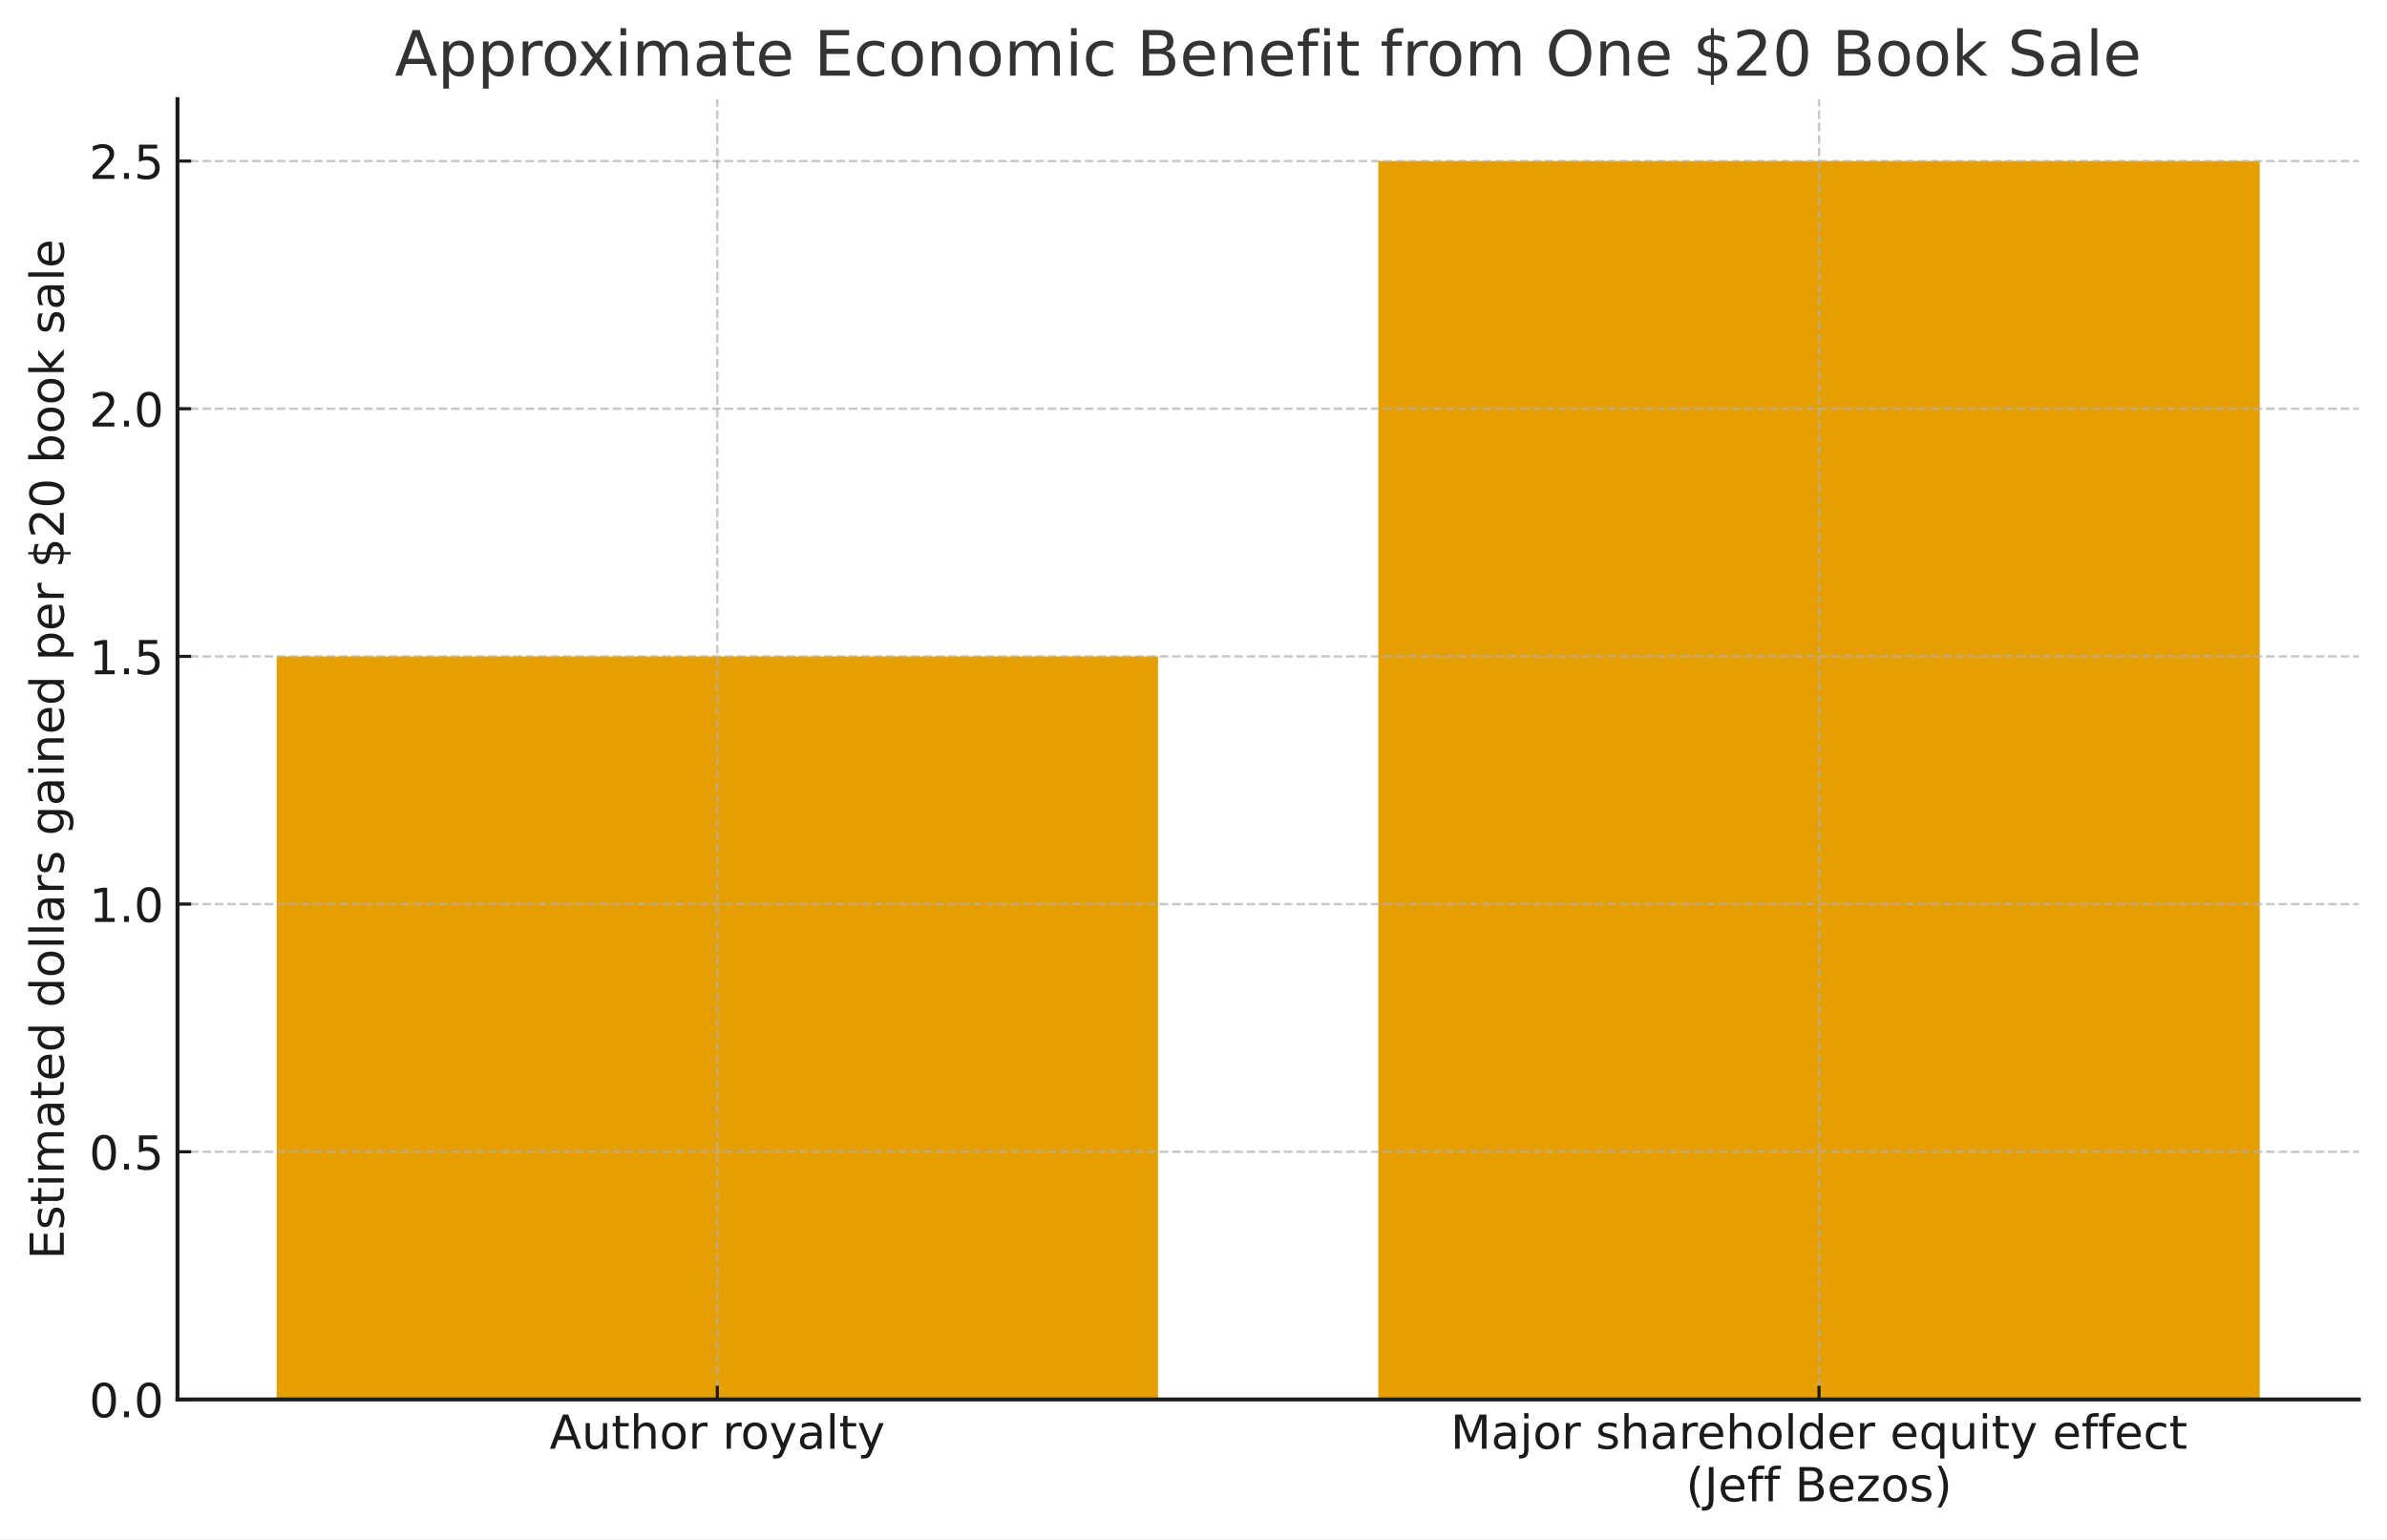
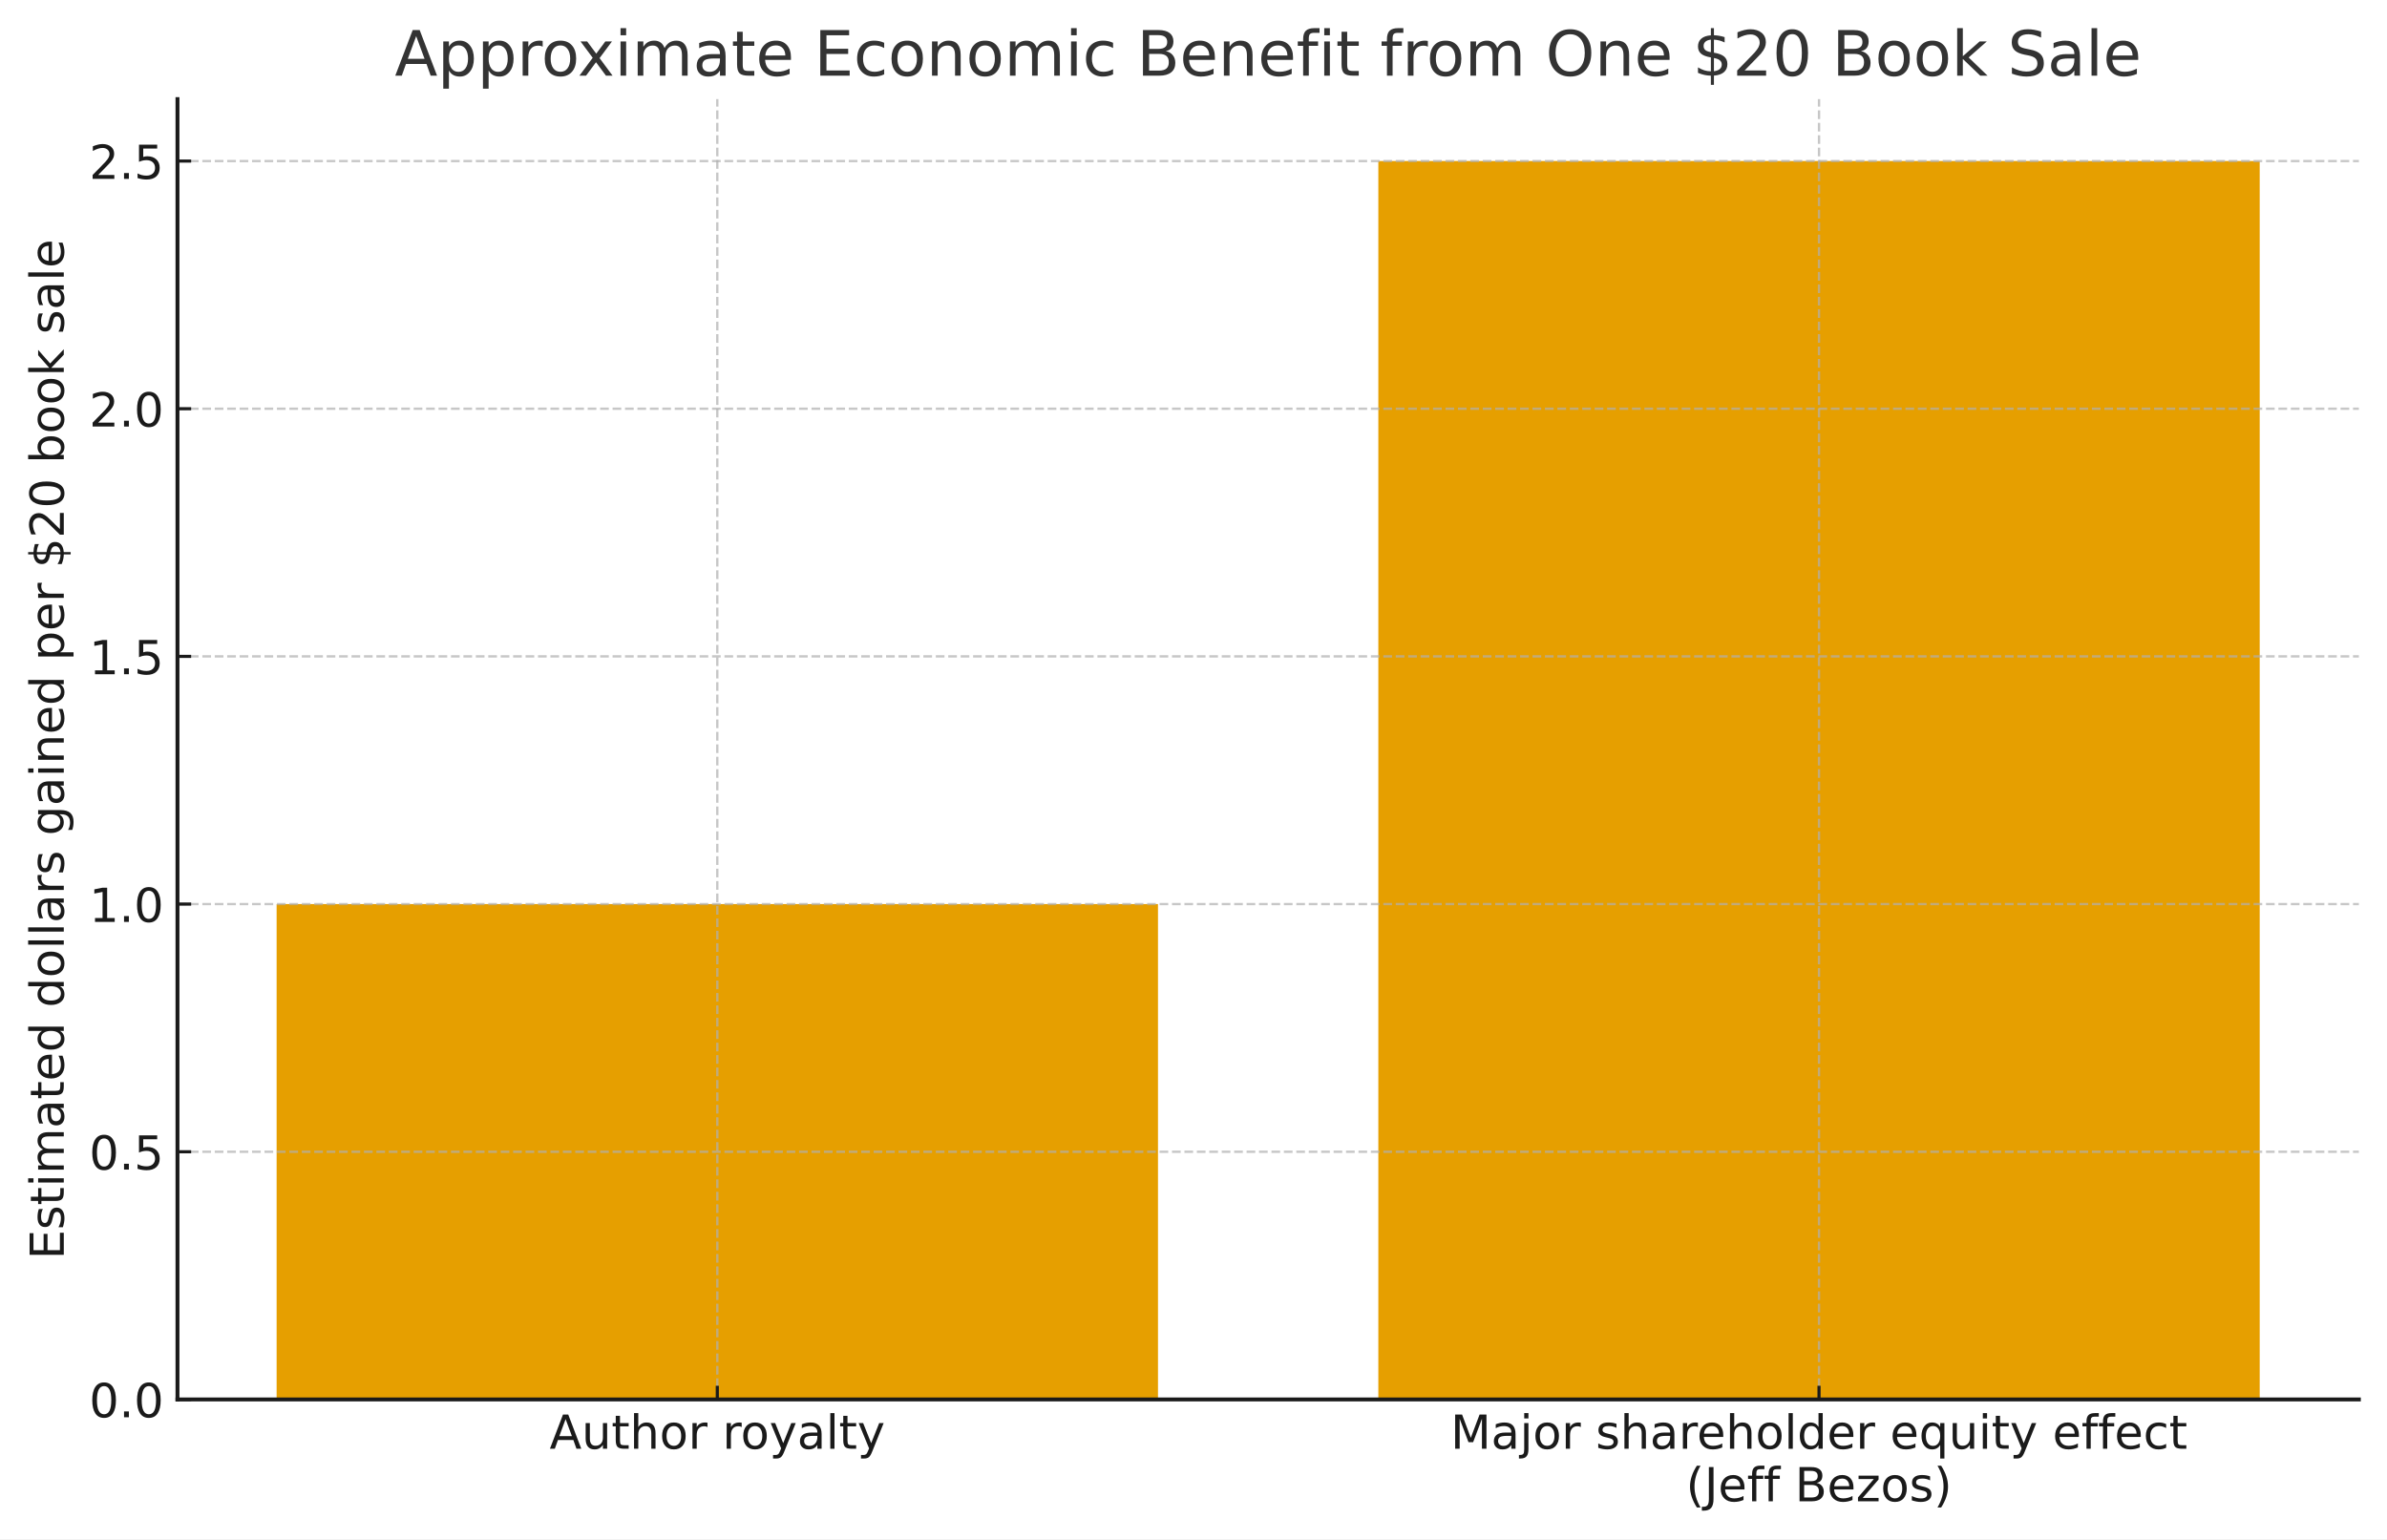
<svg xmlns="http://www.w3.org/2000/svg" xmlns:xlink="http://www.w3.org/1999/xlink" width="610.597pt" height="393.749pt" viewBox="0 0 610.597 393.749" version="1.1">
  <defs>
    <style type="text/css">*{stroke-linejoin: round; stroke-linecap: butt}</style>
  </defs>
  <g id="figure_1">
    <g id="patch_1">
      <path d="M 0 393.749  L 610.597 393.749  L 610.597 0  L 0 0  z " style="fill: #ffffff" />
    </g>
    <g id="axes_1">
      <g id="patch_2">
        <path d="M 45.398 357.998  L 603.398 357.998  L 603.398 25.358  L 45.398 25.358  z " style="fill: #ffffff" />
      </g>
      <g id="patch_3">
-         <path d="M 70.761 357.998  L 296.216 357.998  L 296.216 167.917  L 70.761 167.917  z " clip-path="url(#p91f1837fed)" style="fill: #e69f00" />
+         <path d="M 70.761 357.998  L 296.216 357.998  L 296.216 231.278  L 70.761 231.278  z " clip-path="url(#p3172ff23ba)" style="fill: #e69f00" />
      </g>
      <g id="patch_4">
-         <path d="M 352.579 357.998  L 578.034 357.998  L 578.034 41.197  L 352.579 41.197  z " clip-path="url(#p91f1837fed)" style="fill: #e69f00" />
+         <path d="M 352.579 357.998  L 578.034 357.998  L 578.034 41.197  L 352.579 41.197  z " clip-path="url(#p3172ff23ba)" style="fill: #e69f00" />
      </g>
      <g id="matplotlib.axis_1">
        <g id="xtick_1">
          <g id="line2d_1">
-             <path d="M 183.488 357.998  L 183.488 25.358  " clip-path="url(#p91f1837fed)" style="fill: none; stroke-dasharray: 2.22,0.96; stroke-dashoffset: 0; stroke: #b0b0b0; stroke-opacity: 0.7; stroke-width: 0.6" />
+             <path d="M 183.488 357.998  L 183.488 25.358  " clip-path="url(#p3172ff23ba)" style="fill: none; stroke-dasharray: 2.22,0.96; stroke-dashoffset: 0; stroke: #b0b0b0; stroke-opacity: 0.7; stroke-width: 0.6" />
          </g>
          <g id="line2d_2">
            <defs>
-               <path id="mcc1697f6e8" d="M 0 0  L 0 -3.5  " style="stroke: #1a1a1a; stroke-width: 0.8" />
+               <path id="mb5ffe87c86" d="M 0 0  L 0 -3.5  " style="stroke: #1a1a1a; stroke-width: 0.8" />
            </defs>
            <g>
-               <use xlink:href="#mcc1697f6e8" x="183.488" y="357.998" style="fill: #1a1a1a; stroke: #1a1a1a; stroke-width: 0.8" />
+               <use xlink:href="#mb5ffe87c86" x="183.488" y="357.998" style="fill: #1a1a1a; stroke: #1a1a1a; stroke-width: 0.8" />
            </g>
          </g>
          <g id="text_1">
            <g style="fill: #1a1a1a" transform="translate(140.5809 370.6156) scale(0.12 -0.12)">
              <defs>
                <path id="DejaVuSans-41" d="M 2188 4044  L 1331 1722  L 3047 1722  L 2188 4044  z M 1831 4666  L 2547 4666  L 4325 0  L 3669 0  L 3244 1197  L 1141 1197  L 716 0  L 50 0  L 1831 4666  z " transform="scale(0.015625)" />
                <path id="DejaVuSans-75" d="M 544 1381  L 544 3500  L 1119 3500  L 1119 1403  Q 1119 906 1312 657  Q 1506 409 1894 409  Q 2359 409 2629 706  Q 2900 1003 2900 1516  L 2900 3500  L 3475 3500  L 3475 0  L 2900 0  L 2900 538  Q 2691 219 2414 64  Q 2138 -91 1772 -91  Q 1169 -91 856 284  Q 544 659 544 1381  z M 1991 3584  L 1991 3584  z " transform="scale(0.015625)" />
                <path id="DejaVuSans-74" d="M 1172 4494  L 1172 3500  L 2356 3500  L 2356 3053  L 1172 3053  L 1172 1153  Q 1172 725 1289 603  Q 1406 481 1766 481  L 2356 481  L 2356 0  L 1766 0  Q 1100 0 847 248  Q 594 497 594 1153  L 594 3053  L 172 3053  L 172 3500  L 594 3500  L 594 4494  L 1172 4494  z " transform="scale(0.015625)" />
                <path id="DejaVuSans-68" d="M 3513 2113  L 3513 0  L 2938 0  L 2938 2094  Q 2938 2591 2744 2837  Q 2550 3084 2163 3084  Q 1697 3084 1428 2787  Q 1159 2491 1159 1978  L 1159 0  L 581 0  L 581 4863  L 1159 4863  L 1159 2956  Q 1366 3272 1645 3428  Q 1925 3584 2291 3584  Q 2894 3584 3203 3211  Q 3513 2838 3513 2113  z " transform="scale(0.015625)" />
                <path id="DejaVuSans-6f" d="M 1959 3097  Q 1497 3097 1228 2736  Q 959 2375 959 1747  Q 959 1119 1226 758  Q 1494 397 1959 397  Q 2419 397 2687 759  Q 2956 1122 2956 1747  Q 2956 2369 2687 2733  Q 2419 3097 1959 3097  z M 1959 3584  Q 2709 3584 3137 3096  Q 3566 2609 3566 1747  Q 3566 888 3137 398  Q 2709 -91 1959 -91  Q 1206 -91 779 398  Q 353 888 353 1747  Q 353 2609 779 3096  Q 1206 3584 1959 3584  z " transform="scale(0.015625)" />
                <path id="DejaVuSans-72" d="M 2631 2963  Q 2534 3019 2420 3045  Q 2306 3072 2169 3072  Q 1681 3072 1420 2755  Q 1159 2438 1159 1844  L 1159 0  L 581 0  L 581 3500  L 1159 3500  L 1159 2956  Q 1341 3275 1631 3429  Q 1922 3584 2338 3584  Q 2397 3584 2469 3576  Q 2541 3569 2628 3553  L 2631 2963  z " transform="scale(0.015625)" />
                <path id="DejaVuSans-20" transform="scale(0.015625)" />
                <path id="DejaVuSans-79" d="M 2059 -325  Q 1816 -950 1584 -1140  Q 1353 -1331 966 -1331  L 506 -1331  L 506 -850  L 844 -850  Q 1081 -850 1212 -737  Q 1344 -625 1503 -206  L 1606 56  L 191 3500  L 800 3500  L 1894 763  L 2988 3500  L 3597 3500  L 2059 -325  z " transform="scale(0.015625)" />
                <path id="DejaVuSans-61" d="M 2194 1759  Q 1497 1759 1228 1600  Q 959 1441 959 1056  Q 959 750 1161 570  Q 1363 391 1709 391  Q 2188 391 2477 730  Q 2766 1069 2766 1631  L 2766 1759  L 2194 1759  z M 3341 1997  L 3341 0  L 2766 0  L 2766 531  Q 2569 213 2275 61  Q 1981 -91 1556 -91  Q 1019 -91 701 211  Q 384 513 384 1019  Q 384 1609 779 1909  Q 1175 2209 1959 2209  L 2766 2209  L 2766 2266  Q 2766 2663 2505 2880  Q 2244 3097 1772 3097  Q 1472 3097 1187 3025  Q 903 2953 641 2809  L 641 3341  Q 956 3463 1253 3523  Q 1550 3584 1831 3584  Q 2591 3584 2966 3190  Q 3341 2797 3341 1997  z " transform="scale(0.015625)" />
                <path id="DejaVuSans-6c" d="M 603 4863  L 1178 4863  L 1178 0  L 603 0  L 603 4863  z " transform="scale(0.015625)" />
              </defs>
              <use xlink:href="#DejaVuSans-41" />
              <use xlink:href="#DejaVuSans-75" x="68.408" />
              <use xlink:href="#DejaVuSans-74" x="131.787" />
              <use xlink:href="#DejaVuSans-68" x="170.996" />
              <use xlink:href="#DejaVuSans-6f" x="234.375" />
              <use xlink:href="#DejaVuSans-72" x="295.557" />
              <use xlink:href="#DejaVuSans-20" x="336.67" />
              <use xlink:href="#DejaVuSans-72" x="368.457" />
              <use xlink:href="#DejaVuSans-6f" x="407.32" />
              <use xlink:href="#DejaVuSans-79" x="468.502" />
              <use xlink:href="#DejaVuSans-61" x="527.682" />
              <use xlink:href="#DejaVuSans-6c" x="588.961" />
              <use xlink:href="#DejaVuSans-74" x="616.744" />
              <use xlink:href="#DejaVuSans-79" x="655.953" />
            </g>
          </g>
        </g>
        <g id="xtick_2">
          <g id="line2d_3">
-             <path d="M 465.307 357.998  L 465.307 25.358  " clip-path="url(#p91f1837fed)" style="fill: none; stroke-dasharray: 2.22,0.96; stroke-dashoffset: 0; stroke: #b0b0b0; stroke-opacity: 0.7; stroke-width: 0.6" />
+             <path d="M 465.307 357.998  L 465.307 25.358  " clip-path="url(#p3172ff23ba)" style="fill: none; stroke-dasharray: 2.22,0.96; stroke-dashoffset: 0; stroke: #b0b0b0; stroke-opacity: 0.7; stroke-width: 0.6" />
          </g>
          <g id="line2d_4">
            <g>
-               <use xlink:href="#mcc1697f6e8" x="465.307" y="357.998" style="fill: #1a1a1a; stroke: #1a1a1a; stroke-width: 0.8" />
+               <use xlink:href="#mb5ffe87c86" x="465.307" y="357.998" style="fill: #1a1a1a; stroke: #1a1a1a; stroke-width: 0.8" />
            </g>
          </g>
          <g id="text_2">
            <g style="fill: #1a1a1a" transform="translate(371.0578 370.6156) scale(0.12 -0.12)">
              <defs>
                <path id="DejaVuSans-4d" d="M 628 4666  L 1569 4666  L 2759 1491  L 3956 4666  L 4897 4666  L 4897 0  L 4281 0  L 4281 4097  L 3078 897  L 2444 897  L 1241 4097  L 1241 0  L 628 0  L 628 4666  z " transform="scale(0.015625)" />
                <path id="DejaVuSans-6a" d="M 603 3500  L 1178 3500  L 1178 -63  Q 1178 -731 923 -1031  Q 669 -1331 103 -1331  L -116 -1331  L -116 -844  L 38 -844  Q 366 -844 484 -692  Q 603 -541 603 -63  L 603 3500  z M 603 4863  L 1178 4863  L 1178 4134  L 603 4134  L 603 4863  z " transform="scale(0.015625)" />
                <path id="DejaVuSans-73" d="M 2834 3397  L 2834 2853  Q 2591 2978 2328 3040  Q 2066 3103 1784 3103  Q 1356 3103 1142 2972  Q 928 2841 928 2578  Q 928 2378 1081 2264  Q 1234 2150 1697 2047  L 1894 2003  Q 2506 1872 2764 1633  Q 3022 1394 3022 966  Q 3022 478 2636 193  Q 2250 -91 1575 -91  Q 1294 -91 989 -36  Q 684 19 347 128  L 347 722  Q 666 556 975 473  Q 1284 391 1588 391  Q 1994 391 2212 530  Q 2431 669 2431 922  Q 2431 1156 2273 1281  Q 2116 1406 1581 1522  L 1381 1569  Q 847 1681 609 1914  Q 372 2147 372 2553  Q 372 3047 722 3315  Q 1072 3584 1716 3584  Q 2034 3584 2315 3537  Q 2597 3491 2834 3397  z " transform="scale(0.015625)" />
                <path id="DejaVuSans-65" d="M 3597 1894  L 3597 1613  L 953 1613  Q 991 1019 1311 708  Q 1631 397 2203 397  Q 2534 397 2845 478  Q 3156 559 3463 722  L 3463 178  Q 3153 47 2828 -22  Q 2503 -91 2169 -91  Q 1331 -91 842 396  Q 353 884 353 1716  Q 353 2575 817 3079  Q 1281 3584 2069 3584  Q 2775 3584 3186 3129  Q 3597 2675 3597 1894  z M 3022 2063  Q 3016 2534 2758 2815  Q 2500 3097 2075 3097  Q 1594 3097 1305 2825  Q 1016 2553 972 2059  L 3022 2063  z " transform="scale(0.015625)" />
                <path id="DejaVuSans-64" d="M 2906 2969  L 2906 4863  L 3481 4863  L 3481 0  L 2906 0  L 2906 525  Q 2725 213 2448 61  Q 2172 -91 1784 -91  Q 1150 -91 751 415  Q 353 922 353 1747  Q 353 2572 751 3078  Q 1150 3584 1784 3584  Q 2172 3584 2448 3432  Q 2725 3281 2906 2969  z M 947 1747  Q 947 1113 1208 752  Q 1469 391 1925 391  Q 2381 391 2643 752  Q 2906 1113 2906 1747  Q 2906 2381 2643 2742  Q 2381 3103 1925 3103  Q 1469 3103 1208 2742  Q 947 2381 947 1747  z " transform="scale(0.015625)" />
                <path id="DejaVuSans-71" d="M 947 1747  Q 947 1113 1208 752  Q 1469 391 1925 391  Q 2381 391 2643 752  Q 2906 1113 2906 1747  Q 2906 2381 2643 2742  Q 2381 3103 1925 3103  Q 1469 3103 1208 2742  Q 947 2381 947 1747  z M 2906 525  Q 2725 213 2448 61  Q 2172 -91 1784 -91  Q 1150 -91 751 415  Q 353 922 353 1747  Q 353 2572 751 3078  Q 1150 3584 1784 3584  Q 2172 3584 2448 3432  Q 2725 3281 2906 2969  L 2906 3500  L 3481 3500  L 3481 -1331  L 2906 -1331  L 2906 525  z " transform="scale(0.015625)" />
                <path id="DejaVuSans-69" d="M 603 3500  L 1178 3500  L 1178 0  L 603 0  L 603 3500  z M 603 4863  L 1178 4863  L 1178 4134  L 603 4134  L 603 4863  z " transform="scale(0.015625)" />
                <path id="DejaVuSans-66" d="M 2375 4863  L 2375 4384  L 1825 4384  Q 1516 4384 1395 4259  Q 1275 4134 1275 3809  L 1275 3500  L 2222 3500  L 2222 3053  L 1275 3053  L 1275 0  L 697 0  L 697 3053  L 147 3053  L 147 3500  L 697 3500  L 697 3744  Q 697 4328 969 4595  Q 1241 4863 1831 4863  L 2375 4863  z " transform="scale(0.015625)" />
                <path id="DejaVuSans-63" d="M 3122 3366  L 3122 2828  Q 2878 2963 2633 3030  Q 2388 3097 2138 3097  Q 1578 3097 1268 2742  Q 959 2388 959 1747  Q 959 1106 1268 751  Q 1578 397 2138 397  Q 2388 397 2633 464  Q 2878 531 3122 666  L 3122 134  Q 2881 22 2623 -34  Q 2366 -91 2075 -91  Q 1284 -91 818 406  Q 353 903 353 1747  Q 353 2603 823 3093  Q 1294 3584 2113 3584  Q 2378 3584 2631 3529  Q 2884 3475 3122 3366  z " transform="scale(0.015625)" />
              </defs>
              <use xlink:href="#DejaVuSans-4d" />
              <use xlink:href="#DejaVuSans-61" x="86.279" />
              <use xlink:href="#DejaVuSans-6a" x="147.559" />
              <use xlink:href="#DejaVuSans-6f" x="175.342" />
              <use xlink:href="#DejaVuSans-72" x="236.523" />
              <use xlink:href="#DejaVuSans-20" x="277.637" />
              <use xlink:href="#DejaVuSans-73" x="309.424" />
              <use xlink:href="#DejaVuSans-68" x="361.523" />
              <use xlink:href="#DejaVuSans-61" x="424.902" />
              <use xlink:href="#DejaVuSans-72" x="486.182" />
              <use xlink:href="#DejaVuSans-65" x="525.045" />
              <use xlink:href="#DejaVuSans-68" x="586.568" />
              <use xlink:href="#DejaVuSans-6f" x="649.947" />
              <use xlink:href="#DejaVuSans-6c" x="711.129" />
              <use xlink:href="#DejaVuSans-64" x="738.912" />
              <use xlink:href="#DejaVuSans-65" x="802.389" />
              <use xlink:href="#DejaVuSans-72" x="863.912" />
              <use xlink:href="#DejaVuSans-20" x="905.025" />
              <use xlink:href="#DejaVuSans-65" x="936.812" />
              <use xlink:href="#DejaVuSans-71" x="998.336" />
              <use xlink:href="#DejaVuSans-75" x="1061.812" />
              <use xlink:href="#DejaVuSans-69" x="1125.191" />
              <use xlink:href="#DejaVuSans-74" x="1152.975" />
              <use xlink:href="#DejaVuSans-79" x="1192.184" />
              <use xlink:href="#DejaVuSans-20" x="1251.363" />
              <use xlink:href="#DejaVuSans-65" x="1283.15" />
              <use xlink:href="#DejaVuSans-66" x="1344.674" />
              <use xlink:href="#DejaVuSans-66" x="1379.879" />
              <use xlink:href="#DejaVuSans-65" x="1415.084" />
              <use xlink:href="#DejaVuSans-63" x="1476.607" />
              <use xlink:href="#DejaVuSans-74" x="1531.588" />
            </g>
            <g style="fill: #1a1a1a" transform="translate(431.2772 384.053) scale(0.12 -0.12)">
              <defs>
                <path id="DejaVuSans-28" d="M 1984 4856  Q 1566 4138 1362 3434  Q 1159 2731 1159 2009  Q 1159 1288 1364 580  Q 1569 -128 1984 -844  L 1484 -844  Q 1016 -109 783 600  Q 550 1309 550 2009  Q 550 2706 781 3412  Q 1013 4119 1484 4856  L 1984 4856  z " transform="scale(0.015625)" />
                <path id="DejaVuSans-4a" d="M 628 4666  L 1259 4666  L 1259 325  Q 1259 -519 939 -900  Q 619 -1281 -91 -1281  L -331 -1281  L -331 -750  L -134 -750  Q 284 -750 456 -515  Q 628 -281 628 325  L 628 4666  z " transform="scale(0.015625)" />
                <path id="DejaVuSans-42" d="M 1259 2228  L 1259 519  L 2272 519  Q 2781 519 3026 730  Q 3272 941 3272 1375  Q 3272 1813 3026 2020  Q 2781 2228 2272 2228  L 1259 2228  z M 1259 4147  L 1259 2741  L 2194 2741  Q 2656 2741 2882 2914  Q 3109 3088 3109 3444  Q 3109 3797 2882 3972  Q 2656 4147 2194 4147  L 1259 4147  z M 628 4666  L 2241 4666  Q 2963 4666 3353 4366  Q 3744 4066 3744 3513  Q 3744 3084 3544 2831  Q 3344 2578 2956 2516  Q 3422 2416 3680 2098  Q 3938 1781 3938 1306  Q 3938 681 3513 340  Q 3088 0 2303 0  L 628 0  L 628 4666  z " transform="scale(0.015625)" />
                <path id="DejaVuSans-7a" d="M 353 3500  L 3084 3500  L 3084 2975  L 922 459  L 3084 459  L 3084 0  L 275 0  L 275 525  L 2438 3041  L 353 3041  L 353 3500  z " transform="scale(0.015625)" />
                <path id="DejaVuSans-29" d="M 513 4856  L 1013 4856  Q 1481 4119 1714 3412  Q 1947 2706 1947 2009  Q 1947 1309 1714 600  Q 1481 -109 1013 -844  L 513 -844  Q 928 -128 1133 580  Q 1338 1288 1338 2009  Q 1338 2731 1133 3434  Q 928 4138 513 4856  z " transform="scale(0.015625)" />
              </defs>
              <use xlink:href="#DejaVuSans-28" />
              <use xlink:href="#DejaVuSans-4a" x="39.014" />
              <use xlink:href="#DejaVuSans-65" x="68.506" />
              <use xlink:href="#DejaVuSans-66" x="130.029" />
              <use xlink:href="#DejaVuSans-66" x="165.234" />
              <use xlink:href="#DejaVuSans-20" x="200.439" />
              <use xlink:href="#DejaVuSans-42" x="232.227" />
              <use xlink:href="#DejaVuSans-65" x="300.83" />
              <use xlink:href="#DejaVuSans-7a" x="362.354" />
              <use xlink:href="#DejaVuSans-6f" x="414.844" />
              <use xlink:href="#DejaVuSans-73" x="476.025" />
              <use xlink:href="#DejaVuSans-29" x="528.125" />
            </g>
          </g>
        </g>
      </g>
      <g id="matplotlib.axis_2">
        <g id="ytick_1">
          <g id="line2d_5">
-             <path d="M 45.398 357.998  L 603.398 357.998  " clip-path="url(#p91f1837fed)" style="fill: none; stroke-dasharray: 2.22,0.96; stroke-dashoffset: 0; stroke: #b0b0b0; stroke-opacity: 0.7; stroke-width: 0.6" />
+             <path d="M 45.398 357.998  L 603.398 357.998  " clip-path="url(#p3172ff23ba)" style="fill: none; stroke-dasharray: 2.22,0.96; stroke-dashoffset: 0; stroke: #b0b0b0; stroke-opacity: 0.7; stroke-width: 0.6" />
          </g>
          <g id="line2d_6">
            <defs>
-               <path id="m0b73a05944" d="M 0 0  L 3.5 0  " style="stroke: #1a1a1a; stroke-width: 0.8" />
+               <path id="mc15a33c44c" d="M 0 0  L 3.5 0  " style="stroke: #1a1a1a; stroke-width: 0.8" />
            </defs>
            <g>
-               <use xlink:href="#m0b73a05944" x="45.398" y="357.998" style="fill: #1a1a1a; stroke: #1a1a1a; stroke-width: 0.8" />
+               <use xlink:href="#mc15a33c44c" x="45.398" y="357.998" style="fill: #1a1a1a; stroke: #1a1a1a; stroke-width: 0.8" />
            </g>
          </g>
          <g id="text_3">
            <g style="fill: #1a1a1a" transform="translate(22.81375 362.5566) scale(0.12 -0.12)">
              <defs>
                <path id="DejaVuSans-30" d="M 2034 4250  Q 1547 4250 1301 3770  Q 1056 3291 1056 2328  Q 1056 1369 1301 889  Q 1547 409 2034 409  Q 2525 409 2770 889  Q 3016 1369 3016 2328  Q 3016 3291 2770 3770  Q 2525 4250 2034 4250  z M 2034 4750  Q 2819 4750 3233 4129  Q 3647 3509 3647 2328  Q 3647 1150 3233 529  Q 2819 -91 2034 -91  Q 1250 -91 836 529  Q 422 1150 422 2328  Q 422 3509 836 4129  Q 1250 4750 2034 4750  z " transform="scale(0.015625)" />
                <path id="DejaVuSans-2e" d="M 684 794  L 1344 794  L 1344 0  L 684 0  L 684 794  z " transform="scale(0.015625)" />
              </defs>
              <use xlink:href="#DejaVuSans-30" />
              <use xlink:href="#DejaVuSans-2e" x="63.623" />
              <use xlink:href="#DejaVuSans-30" x="95.41" />
            </g>
          </g>
        </g>
        <g id="ytick_2">
          <g id="line2d_7">
-             <path d="M 45.398 294.637  L 603.398 294.637  " clip-path="url(#p91f1837fed)" style="fill: none; stroke-dasharray: 2.22,0.96; stroke-dashoffset: 0; stroke: #b0b0b0; stroke-opacity: 0.7; stroke-width: 0.6" />
+             <path d="M 45.398 294.637  L 603.398 294.637  " clip-path="url(#p3172ff23ba)" style="fill: none; stroke-dasharray: 2.22,0.96; stroke-dashoffset: 0; stroke: #b0b0b0; stroke-opacity: 0.7; stroke-width: 0.6" />
          </g>
          <g id="line2d_8">
            <g>
-               <use xlink:href="#m0b73a05944" x="45.398" y="294.637" style="fill: #1a1a1a; stroke: #1a1a1a; stroke-width: 0.8" />
+               <use xlink:href="#mc15a33c44c" x="45.398" y="294.637" style="fill: #1a1a1a; stroke: #1a1a1a; stroke-width: 0.8" />
            </g>
          </g>
          <g id="text_4">
            <g style="fill: #1a1a1a" transform="translate(22.81375 299.1966) scale(0.12 -0.12)">
              <defs>
                <path id="DejaVuSans-35" d="M 691 4666  L 3169 4666  L 3169 4134  L 1269 4134  L 1269 2991  Q 1406 3038 1543 3061  Q 1681 3084 1819 3084  Q 2600 3084 3056 2656  Q 3513 2228 3513 1497  Q 3513 744 3044 326  Q 2575 -91 1722 -91  Q 1428 -91 1123 -41  Q 819 9 494 109  L 494 744  Q 775 591 1075 516  Q 1375 441 1709 441  Q 2250 441 2565 725  Q 2881 1009 2881 1497  Q 2881 1984 2565 2268  Q 2250 2553 1709 2553  Q 1456 2553 1204 2497  Q 953 2441 691 2322  L 691 4666  z " transform="scale(0.015625)" />
              </defs>
              <use xlink:href="#DejaVuSans-30" />
              <use xlink:href="#DejaVuSans-2e" x="63.623" />
              <use xlink:href="#DejaVuSans-35" x="95.41" />
            </g>
          </g>
        </g>
        <g id="ytick_3">
          <g id="line2d_9">
-             <path d="M 45.398 231.278  L 603.398 231.278  " clip-path="url(#p91f1837fed)" style="fill: none; stroke-dasharray: 2.22,0.96; stroke-dashoffset: 0; stroke: #b0b0b0; stroke-opacity: 0.7; stroke-width: 0.6" />
+             <path d="M 45.398 231.278  L 603.398 231.278  " clip-path="url(#p3172ff23ba)" style="fill: none; stroke-dasharray: 2.22,0.96; stroke-dashoffset: 0; stroke: #b0b0b0; stroke-opacity: 0.7; stroke-width: 0.6" />
          </g>
          <g id="line2d_10">
            <g>
-               <use xlink:href="#m0b73a05944" x="45.398" y="231.278" style="fill: #1a1a1a; stroke: #1a1a1a; stroke-width: 0.8" />
+               <use xlink:href="#mc15a33c44c" x="45.398" y="231.278" style="fill: #1a1a1a; stroke: #1a1a1a; stroke-width: 0.8" />
            </g>
          </g>
          <g id="text_5">
            <g style="fill: #1a1a1a" transform="translate(22.81375 235.8366) scale(0.12 -0.12)">
              <defs>
                <path id="DejaVuSans-31" d="M 794 531  L 1825 531  L 1825 4091  L 703 3866  L 703 4441  L 1819 4666  L 2450 4666  L 2450 531  L 3481 531  L 3481 0  L 794 0  L 794 531  z " transform="scale(0.015625)" />
              </defs>
              <use xlink:href="#DejaVuSans-31" />
              <use xlink:href="#DejaVuSans-2e" x="63.623" />
              <use xlink:href="#DejaVuSans-30" x="95.41" />
            </g>
          </g>
        </g>
        <g id="ytick_4">
          <g id="line2d_11">
-             <path d="M 45.398 167.917  L 603.398 167.917  " clip-path="url(#p91f1837fed)" style="fill: none; stroke-dasharray: 2.22,0.96; stroke-dashoffset: 0; stroke: #b0b0b0; stroke-opacity: 0.7; stroke-width: 0.6" />
+             <path d="M 45.398 167.917  L 603.398 167.917  " clip-path="url(#p3172ff23ba)" style="fill: none; stroke-dasharray: 2.22,0.96; stroke-dashoffset: 0; stroke: #b0b0b0; stroke-opacity: 0.7; stroke-width: 0.6" />
          </g>
          <g id="line2d_12">
            <g>
-               <use xlink:href="#m0b73a05944" x="45.398" y="167.917" style="fill: #1a1a1a; stroke: #1a1a1a; stroke-width: 0.8" />
+               <use xlink:href="#mc15a33c44c" x="45.398" y="167.917" style="fill: #1a1a1a; stroke: #1a1a1a; stroke-width: 0.8" />
            </g>
          </g>
          <g id="text_6">
            <g style="fill: #1a1a1a" transform="translate(22.81375 172.4766) scale(0.12 -0.12)">
              <use xlink:href="#DejaVuSans-31" />
              <use xlink:href="#DejaVuSans-2e" x="63.623" />
              <use xlink:href="#DejaVuSans-35" x="95.41" />
            </g>
          </g>
        </g>
        <g id="ytick_5">
          <g id="line2d_13">
-             <path d="M 45.398 104.558  L 603.398 104.558  " clip-path="url(#p91f1837fed)" style="fill: none; stroke-dasharray: 2.22,0.96; stroke-dashoffset: 0; stroke: #b0b0b0; stroke-opacity: 0.7; stroke-width: 0.6" />
+             <path d="M 45.398 104.558  L 603.398 104.558  " clip-path="url(#p3172ff23ba)" style="fill: none; stroke-dasharray: 2.22,0.96; stroke-dashoffset: 0; stroke: #b0b0b0; stroke-opacity: 0.7; stroke-width: 0.6" />
          </g>
          <g id="line2d_14">
            <g>
-               <use xlink:href="#m0b73a05944" x="45.398" y="104.558" style="fill: #1a1a1a; stroke: #1a1a1a; stroke-width: 0.8" />
+               <use xlink:href="#mc15a33c44c" x="45.398" y="104.558" style="fill: #1a1a1a; stroke: #1a1a1a; stroke-width: 0.8" />
            </g>
          </g>
          <g id="text_7">
            <g style="fill: #1a1a1a" transform="translate(22.81375 109.1166) scale(0.12 -0.12)">
              <defs>
                <path id="DejaVuSans-32" d="M 1228 531  L 3431 531  L 3431 0  L 469 0  L 469 531  Q 828 903 1448 1529  Q 2069 2156 2228 2338  Q 2531 2678 2651 2914  Q 2772 3150 2772 3378  Q 2772 3750 2511 3984  Q 2250 4219 1831 4219  Q 1534 4219 1204 4116  Q 875 4013 500 3803  L 500 4441  Q 881 4594 1212 4672  Q 1544 4750 1819 4750  Q 2544 4750 2975 4387  Q 3406 4025 3406 3419  Q 3406 3131 3298 2873  Q 3191 2616 2906 2266  Q 2828 2175 2409 1742  Q 1991 1309 1228 531  z " transform="scale(0.015625)" />
              </defs>
              <use xlink:href="#DejaVuSans-32" />
              <use xlink:href="#DejaVuSans-2e" x="63.623" />
              <use xlink:href="#DejaVuSans-30" x="95.41" />
            </g>
          </g>
        </g>
        <g id="ytick_6">
          <g id="line2d_15">
-             <path d="M 45.398 41.197  L 603.398 41.197  " clip-path="url(#p91f1837fed)" style="fill: none; stroke-dasharray: 2.22,0.96; stroke-dashoffset: 0; stroke: #b0b0b0; stroke-opacity: 0.7; stroke-width: 0.6" />
+             <path d="M 45.398 41.197  L 603.398 41.197  " clip-path="url(#p3172ff23ba)" style="fill: none; stroke-dasharray: 2.22,0.96; stroke-dashoffset: 0; stroke: #b0b0b0; stroke-opacity: 0.7; stroke-width: 0.6" />
          </g>
          <g id="line2d_16">
            <g>
-               <use xlink:href="#m0b73a05944" x="45.398" y="41.197" style="fill: #1a1a1a; stroke: #1a1a1a; stroke-width: 0.8" />
+               <use xlink:href="#mc15a33c44c" x="45.398" y="41.197" style="fill: #1a1a1a; stroke: #1a1a1a; stroke-width: 0.8" />
            </g>
          </g>
          <g id="text_8">
            <g style="fill: #1a1a1a" transform="translate(22.81375 45.75656) scale(0.12 -0.12)">
              <use xlink:href="#DejaVuSans-32" />
              <use xlink:href="#DejaVuSans-2e" x="63.623" />
              <use xlink:href="#DejaVuSans-35" x="95.41" />
            </g>
          </g>
        </g>
        <g id="text_9">
          <g style="fill: #1a1a1a" transform="translate(16.31812 322.1756) rotate(-90) scale(0.12 -0.12)">
            <defs>
              <path id="DejaVuSans-45" d="M 628 4666  L 3578 4666  L 3578 4134  L 1259 4134  L 1259 2753  L 3481 2753  L 3481 2222  L 1259 2222  L 1259 531  L 3634 531  L 3634 0  L 628 0  L 628 4666  z " transform="scale(0.015625)" />
              <path id="DejaVuSans-6d" d="M 3328 2828  Q 3544 3216 3844 3400  Q 4144 3584 4550 3584  Q 5097 3584 5394 3201  Q 5691 2819 5691 2113  L 5691 0  L 5113 0  L 5113 2094  Q 5113 2597 4934 2840  Q 4756 3084 4391 3084  Q 3944 3084 3684 2787  Q 3425 2491 3425 1978  L 3425 0  L 2847 0  L 2847 2094  Q 2847 2600 2669 2842  Q 2491 3084 2119 3084  Q 1678 3084 1418 2786  Q 1159 2488 1159 1978  L 1159 0  L 581 0  L 581 3500  L 1159 3500  L 1159 2956  Q 1356 3278 1631 3431  Q 1906 3584 2284 3584  Q 2666 3584 2933 3390  Q 3200 3197 3328 2828  z " transform="scale(0.015625)" />
              <path id="DejaVuSans-67" d="M 2906 1791  Q 2906 2416 2648 2759  Q 2391 3103 1925 3103  Q 1463 3103 1205 2759  Q 947 2416 947 1791  Q 947 1169 1205 825  Q 1463 481 1925 481  Q 2391 481 2648 825  Q 2906 1169 2906 1791  z M 3481 434  Q 3481 -459 3084 -895  Q 2688 -1331 1869 -1331  Q 1566 -1331 1297 -1286  Q 1028 -1241 775 -1147  L 775 -588  Q 1028 -725 1275 -790  Q 1522 -856 1778 -856  Q 2344 -856 2625 -561  Q 2906 -266 2906 331  L 2906 616  Q 2728 306 2450 153  Q 2172 0 1784 0  Q 1141 0 747 490  Q 353 981 353 1791  Q 353 2603 747 3093  Q 1141 3584 1784 3584  Q 2172 3584 2450 3431  Q 2728 3278 2906 2969  L 2906 3500  L 3481 3500  L 3481 434  z " transform="scale(0.015625)" />
              <path id="DejaVuSans-6e" d="M 3513 2113  L 3513 0  L 2938 0  L 2938 2094  Q 2938 2591 2744 2837  Q 2550 3084 2163 3084  Q 1697 3084 1428 2787  Q 1159 2491 1159 1978  L 1159 0  L 581 0  L 581 3500  L 1159 3500  L 1159 2956  Q 1366 3272 1645 3428  Q 1925 3584 2291 3584  Q 2894 3584 3203 3211  Q 3513 2838 3513 2113  z " transform="scale(0.015625)" />
              <path id="DejaVuSans-70" d="M 1159 525  L 1159 -1331  L 581 -1331  L 581 3500  L 1159 3500  L 1159 2969  Q 1341 3281 1617 3432  Q 1894 3584 2278 3584  Q 2916 3584 3314 3078  Q 3713 2572 3713 1747  Q 3713 922 3314 415  Q 2916 -91 2278 -91  Q 1894 -91 1617 61  Q 1341 213 1159 525  z M 3116 1747  Q 3116 2381 2855 2742  Q 2594 3103 2138 3103  Q 1681 3103 1420 2742  Q 1159 2381 1159 1747  Q 1159 1113 1420 752  Q 1681 391 2138 391  Q 2594 391 2855 752  Q 3116 1113 3116 1747  z " transform="scale(0.015625)" />
              <path id="DejaVuSans-24" d="M 2163 -941  L 1850 -941  L 1847 0  Q 1519 6 1191 76  Q 863 147 531 288  L 531 850  Q 850 650 1176 548  Q 1503 447 1850 444  L 1850 1869  Q 1159 1981 845 2250  Q 531 2519 531 2988  Q 531 3497 872 3790  Q 1213 4084 1850 4128  L 1850 4863  L 2163 4863  L 2163 4138  Q 2453 4125 2725 4076  Q 2997 4028 3256 3944  L 3256 3397  Q 2997 3528 2723 3600  Q 2450 3672 2163 3684  L 2163 2350  Q 2872 2241 3206 1959  Q 3541 1678 3541 1191  Q 3541 663 3186 358  Q 2831 53 2163 6  L 2163 -941  z M 1850 2406  L 1850 3688  Q 1488 3647 1297 3481  Q 1106 3316 1106 3041  Q 1106 2772 1282 2622  Q 1459 2472 1850 2406  z M 2163 1806  L 2163 453  Q 2559 506 2761 678  Q 2963 850 2963 1131  Q 2963 1406 2770 1568  Q 2578 1731 2163 1806  z " transform="scale(0.015625)" />
              <path id="DejaVuSans-62" d="M 3116 1747  Q 3116 2381 2855 2742  Q 2594 3103 2138 3103  Q 1681 3103 1420 2742  Q 1159 2381 1159 1747  Q 1159 1113 1420 752  Q 1681 391 2138 391  Q 2594 391 2855 752  Q 3116 1113 3116 1747  z M 1159 2969  Q 1341 3281 1617 3432  Q 1894 3584 2278 3584  Q 2916 3584 3314 3078  Q 3713 2572 3713 1747  Q 3713 922 3314 415  Q 2916 -91 2278 -91  Q 1894 -91 1617 61  Q 1341 213 1159 525  L 1159 0  L 581 0  L 581 4863  L 1159 4863  L 1159 2969  z " transform="scale(0.015625)" />
              <path id="DejaVuSans-6b" d="M 581 4863  L 1159 4863  L 1159 1991  L 2875 3500  L 3609 3500  L 1753 1863  L 3688 0  L 2938 0  L 1159 1709  L 1159 0  L 581 0  L 581 4863  z " transform="scale(0.015625)" />
            </defs>
            <use xlink:href="#DejaVuSans-45" />
            <use xlink:href="#DejaVuSans-73" x="63.184" />
            <use xlink:href="#DejaVuSans-74" x="115.283" />
            <use xlink:href="#DejaVuSans-69" x="154.492" />
            <use xlink:href="#DejaVuSans-6d" x="182.275" />
            <use xlink:href="#DejaVuSans-61" x="279.688" />
            <use xlink:href="#DejaVuSans-74" x="340.967" />
            <use xlink:href="#DejaVuSans-65" x="380.176" />
            <use xlink:href="#DejaVuSans-64" x="441.699" />
            <use xlink:href="#DejaVuSans-20" x="505.176" />
            <use xlink:href="#DejaVuSans-64" x="536.963" />
            <use xlink:href="#DejaVuSans-6f" x="600.439" />
            <use xlink:href="#DejaVuSans-6c" x="661.621" />
            <use xlink:href="#DejaVuSans-6c" x="689.404" />
            <use xlink:href="#DejaVuSans-61" x="717.188" />
            <use xlink:href="#DejaVuSans-72" x="778.467" />
            <use xlink:href="#DejaVuSans-73" x="819.58" />
            <use xlink:href="#DejaVuSans-20" x="871.68" />
            <use xlink:href="#DejaVuSans-67" x="903.467" />
            <use xlink:href="#DejaVuSans-61" x="966.943" />
            <use xlink:href="#DejaVuSans-69" x="1028.223" />
            <use xlink:href="#DejaVuSans-6e" x="1056.006" />
            <use xlink:href="#DejaVuSans-65" x="1119.385" />
            <use xlink:href="#DejaVuSans-64" x="1180.908" />
            <use xlink:href="#DejaVuSans-20" x="1244.385" />
            <use xlink:href="#DejaVuSans-70" x="1276.172" />
            <use xlink:href="#DejaVuSans-65" x="1339.648" />
            <use xlink:href="#DejaVuSans-72" x="1401.172" />
            <use xlink:href="#DejaVuSans-20" x="1442.285" />
            <use xlink:href="#DejaVuSans-24" x="1474.072" />
            <use xlink:href="#DejaVuSans-32" x="1537.695" />
            <use xlink:href="#DejaVuSans-30" x="1601.318" />
            <use xlink:href="#DejaVuSans-20" x="1664.941" />
            <use xlink:href="#DejaVuSans-62" x="1696.729" />
            <use xlink:href="#DejaVuSans-6f" x="1760.205" />
            <use xlink:href="#DejaVuSans-6f" x="1821.387" />
            <use xlink:href="#DejaVuSans-6b" x="1882.568" />
            <use xlink:href="#DejaVuSans-20" x="1940.479" />
            <use xlink:href="#DejaVuSans-73" x="1972.266" />
            <use xlink:href="#DejaVuSans-61" x="2024.365" />
            <use xlink:href="#DejaVuSans-6c" x="2085.645" />
            <use xlink:href="#DejaVuSans-65" x="2113.428" />
          </g>
        </g>
      </g>
      <g id="patch_5">
        <path d="M 45.398 357.998  L 45.398 25.358  " style="fill: none; stroke: #1a1a1a; stroke-linejoin: miter; stroke-linecap: square" />
      </g>
      <g id="patch_6">
        <path d="M 45.398 357.998  L 603.398 357.998  " style="fill: none; stroke: #1a1a1a; stroke-linejoin: miter; stroke-linecap: square" />
      </g>
      <g id="text_10">
        <g style="fill: #333333" transform="translate(100.9887 19.3575) scale(0.16 -0.16)">
          <defs>
            <path id="DejaVuSans-78" d="M 3513 3500  L 2247 1797  L 3578 0  L 2900 0  L 1881 1375  L 863 0  L 184 0  L 1544 1831  L 300 3500  L 978 3500  L 1906 2253  L 2834 3500  L 3513 3500  z " transform="scale(0.015625)" />
            <path id="DejaVuSans-4f" d="M 2522 4238  Q 1834 4238 1429 3725  Q 1025 3213 1025 2328  Q 1025 1447 1429 934  Q 1834 422 2522 422  Q 3209 422 3611 934  Q 4013 1447 4013 2328  Q 4013 3213 3611 3725  Q 3209 4238 2522 4238  z M 2522 4750  Q 3503 4750 4090 4092  Q 4678 3434 4678 2328  Q 4678 1225 4090 567  Q 3503 -91 2522 -91  Q 1538 -91 948 565  Q 359 1222 359 2328  Q 359 3434 948 4092  Q 1538 4750 2522 4750  z " transform="scale(0.015625)" />
            <path id="DejaVuSans-53" d="M 3425 4513  L 3425 3897  Q 3066 4069 2747 4153  Q 2428 4238 2131 4238  Q 1616 4238 1336 4038  Q 1056 3838 1056 3469  Q 1056 3159 1242 3001  Q 1428 2844 1947 2747  L 2328 2669  Q 3034 2534 3370 2195  Q 3706 1856 3706 1288  Q 3706 609 3251 259  Q 2797 -91 1919 -91  Q 1588 -91 1214 -16  Q 841 59 441 206  L 441 856  Q 825 641 1194 531  Q 1563 422 1919 422  Q 2459 422 2753 634  Q 3047 847 3047 1241  Q 3047 1584 2836 1778  Q 2625 1972 2144 2069  L 1759 2144  Q 1053 2284 737 2584  Q 422 2884 422 3419  Q 422 4038 858 4394  Q 1294 4750 2059 4750  Q 2388 4750 2728 4690  Q 3069 4631 3425 4513  z " transform="scale(0.015625)" />
          </defs>
          <use xlink:href="#DejaVuSans-41" />
          <use xlink:href="#DejaVuSans-70" x="68.408" />
          <use xlink:href="#DejaVuSans-70" x="131.885" />
          <use xlink:href="#DejaVuSans-72" x="195.361" />
          <use xlink:href="#DejaVuSans-6f" x="234.225" />
          <use xlink:href="#DejaVuSans-78" x="292.281" />
          <use xlink:href="#DejaVuSans-69" x="351.461" />
          <use xlink:href="#DejaVuSans-6d" x="379.244" />
          <use xlink:href="#DejaVuSans-61" x="476.656" />
          <use xlink:href="#DejaVuSans-74" x="537.936" />
          <use xlink:href="#DejaVuSans-65" x="577.145" />
          <use xlink:href="#DejaVuSans-20" x="638.668" />
          <use xlink:href="#DejaVuSans-45" x="670.455" />
          <use xlink:href="#DejaVuSans-63" x="733.639" />
          <use xlink:href="#DejaVuSans-6f" x="788.619" />
          <use xlink:href="#DejaVuSans-6e" x="849.801" />
          <use xlink:href="#DejaVuSans-6f" x="913.18" />
          <use xlink:href="#DejaVuSans-6d" x="974.361" />
          <use xlink:href="#DejaVuSans-69" x="1071.773" />
          <use xlink:href="#DejaVuSans-63" x="1099.557" />
          <use xlink:href="#DejaVuSans-20" x="1154.537" />
          <use xlink:href="#DejaVuSans-42" x="1186.324" />
          <use xlink:href="#DejaVuSans-65" x="1254.928" />
          <use xlink:href="#DejaVuSans-6e" x="1316.451" />
          <use xlink:href="#DejaVuSans-65" x="1379.83" />
          <use xlink:href="#DejaVuSans-66" x="1441.354" />
          <use xlink:href="#DejaVuSans-69" x="1476.559" />
          <use xlink:href="#DejaVuSans-74" x="1504.342" />
          <use xlink:href="#DejaVuSans-20" x="1543.551" />
          <use xlink:href="#DejaVuSans-66" x="1575.338" />
          <use xlink:href="#DejaVuSans-72" x="1610.543" />
          <use xlink:href="#DejaVuSans-6f" x="1649.406" />
          <use xlink:href="#DejaVuSans-6d" x="1710.588" />
          <use xlink:href="#DejaVuSans-20" x="1808" />
          <use xlink:href="#DejaVuSans-4f" x="1839.787" />
          <use xlink:href="#DejaVuSans-6e" x="1918.498" />
          <use xlink:href="#DejaVuSans-65" x="1981.877" />
          <use xlink:href="#DejaVuSans-20" x="2043.4" />
          <use xlink:href="#DejaVuSans-24" x="2075.188" />
          <use xlink:href="#DejaVuSans-32" x="2138.811" />
          <use xlink:href="#DejaVuSans-30" x="2202.434" />
          <use xlink:href="#DejaVuSans-20" x="2266.057" />
          <use xlink:href="#DejaVuSans-42" x="2297.844" />
          <use xlink:href="#DejaVuSans-6f" x="2366.447" />
          <use xlink:href="#DejaVuSans-6f" x="2427.629" />
          <use xlink:href="#DejaVuSans-6b" x="2488.811" />
          <use xlink:href="#DejaVuSans-20" x="2546.721" />
          <use xlink:href="#DejaVuSans-53" x="2578.508" />
          <use xlink:href="#DejaVuSans-61" x="2641.984" />
          <use xlink:href="#DejaVuSans-6c" x="2703.264" />
          <use xlink:href="#DejaVuSans-65" x="2731.047" />
        </g>
      </g>
    </g>
  </g>
  <defs>
-     <clipPath id="p91f1837fed">
+     <clipPath id="p3172ff23ba">
      <rect x="45.398" y="25.358" width="558" height="332.64" />
    </clipPath>
  </defs>
</svg>
